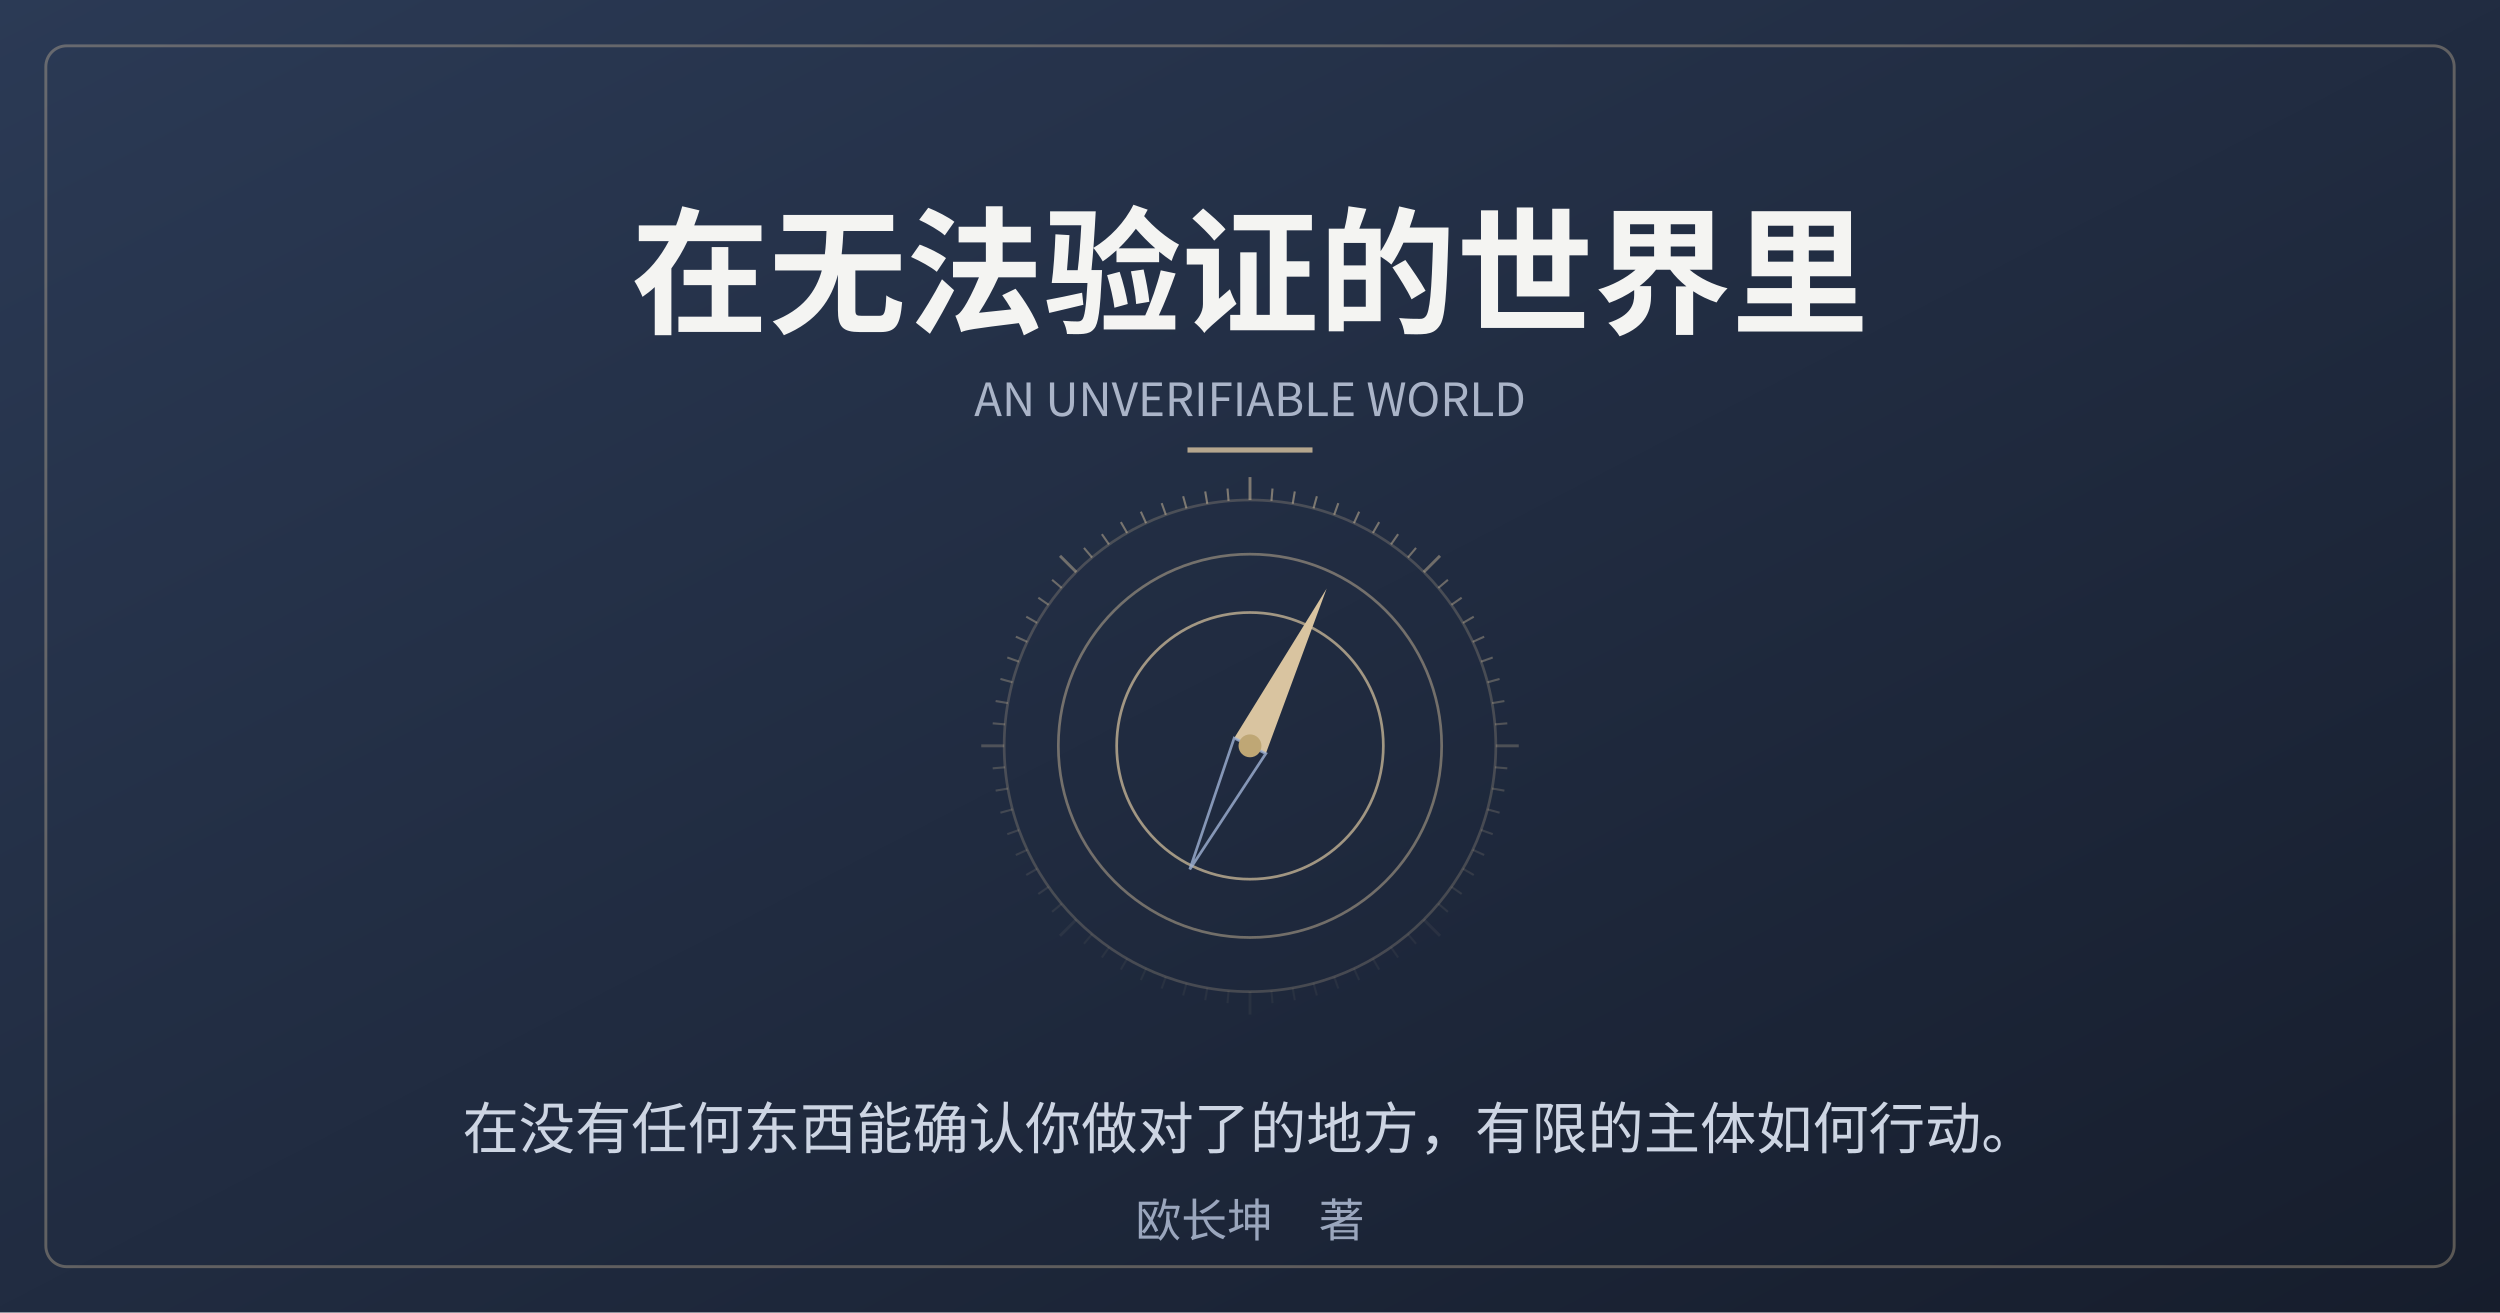
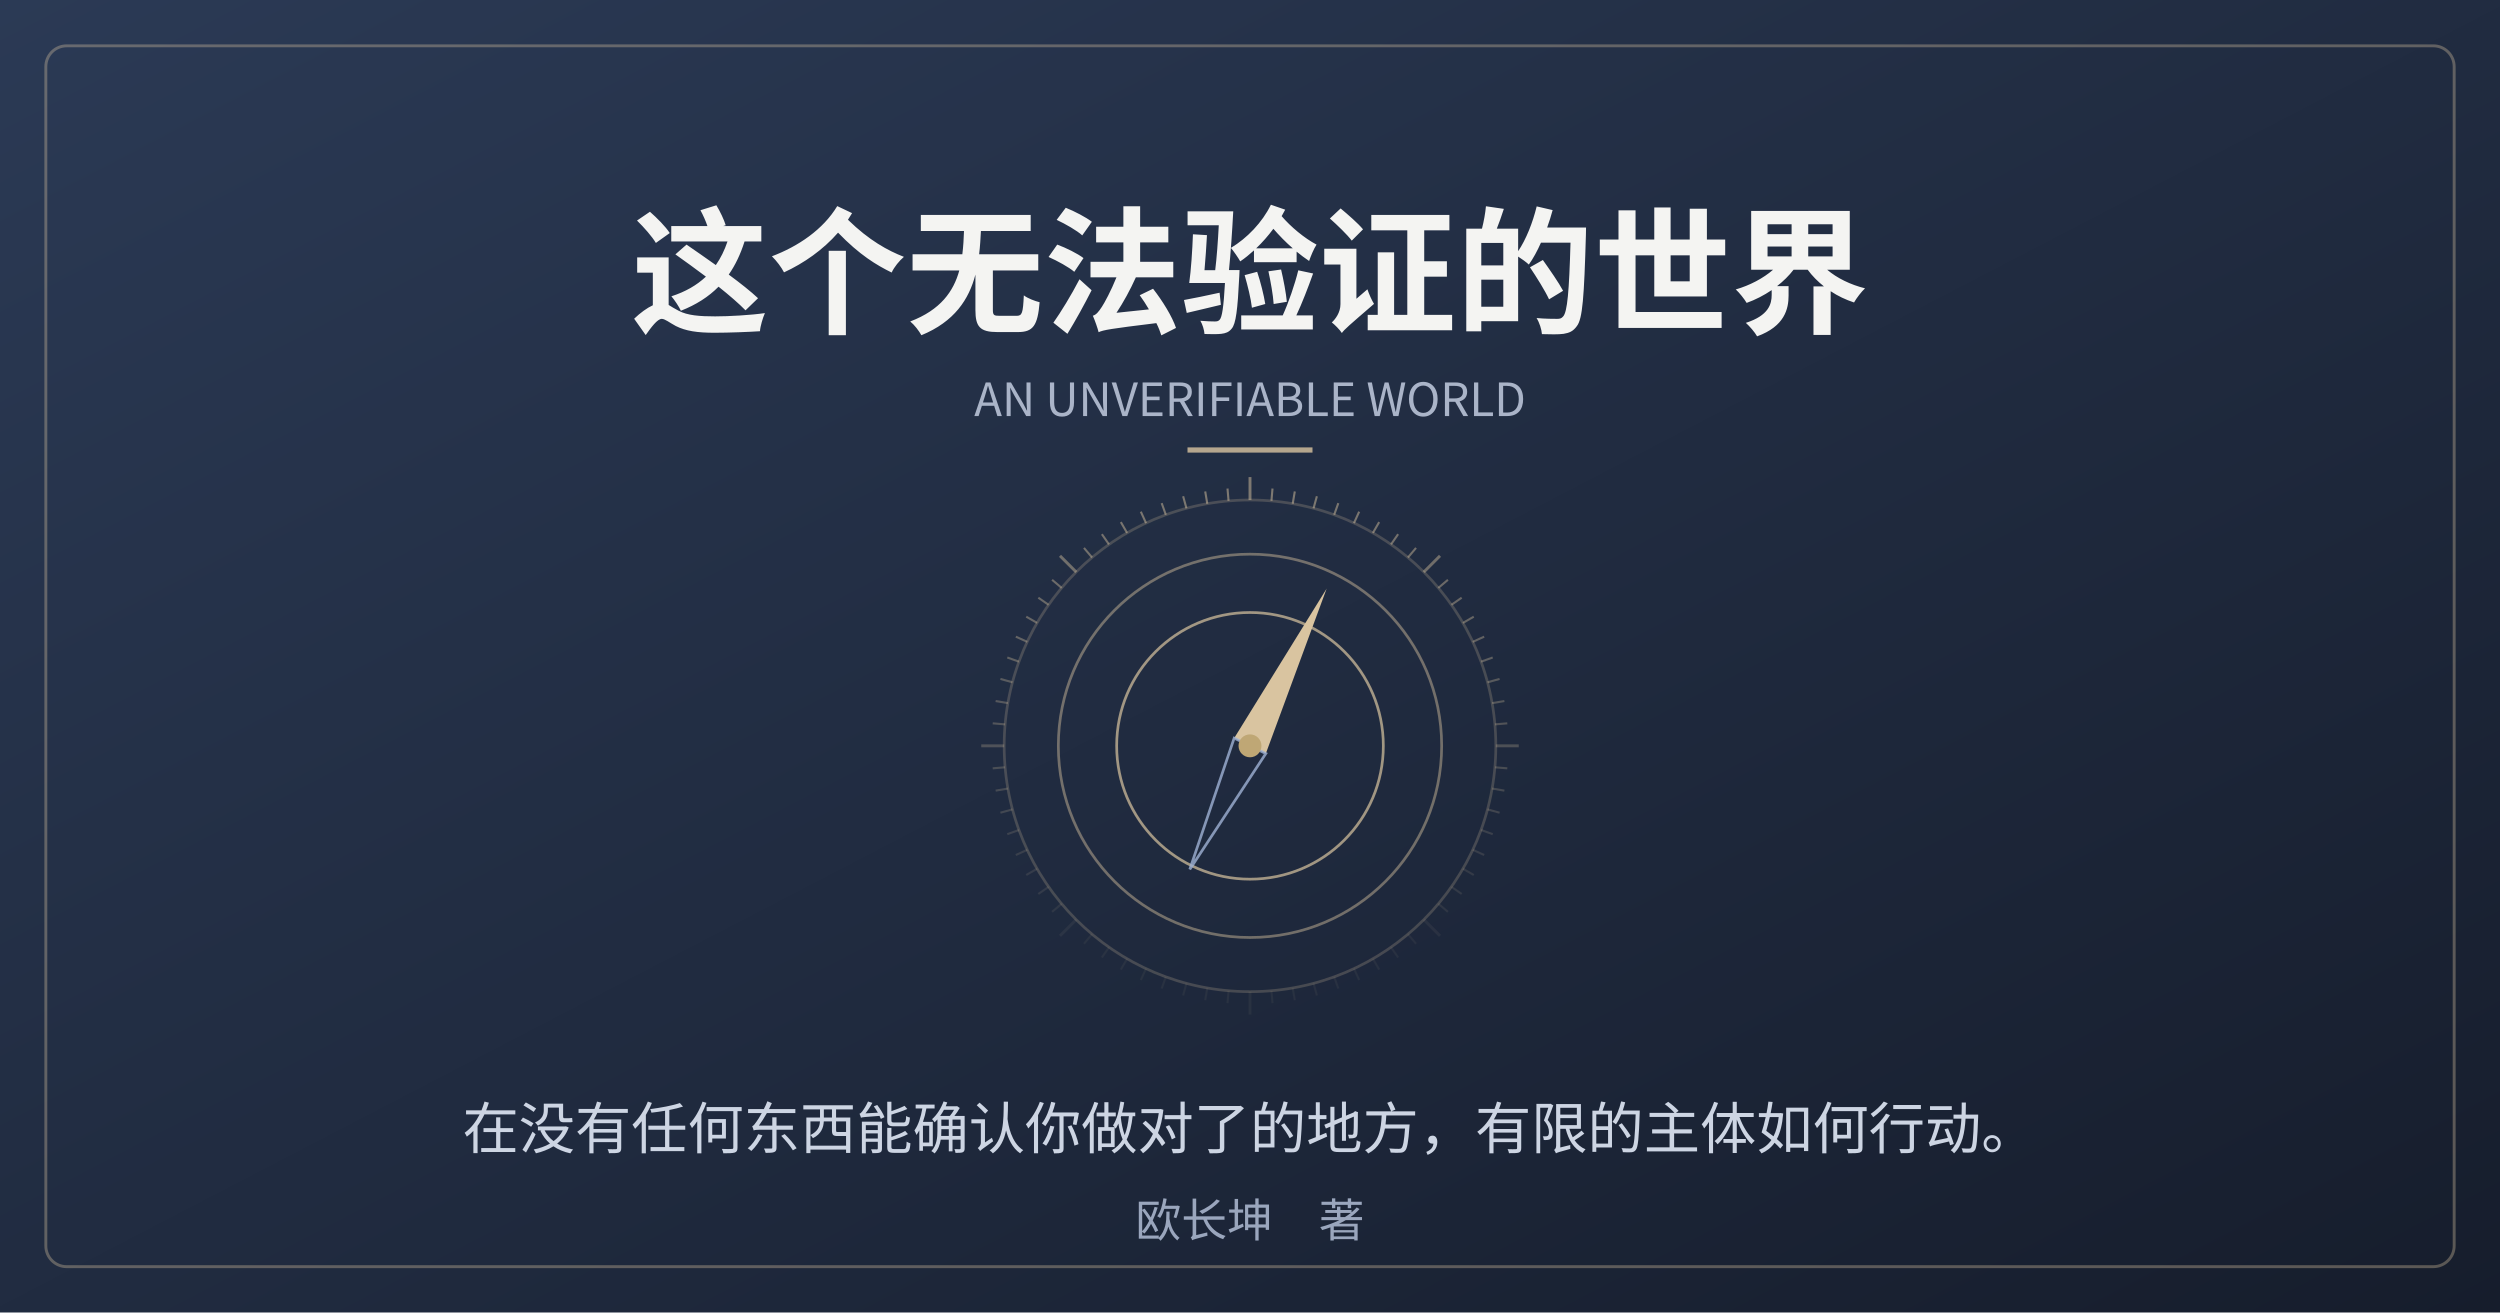
<svg xmlns="http://www.w3.org/2000/svg" width="1200" height="630" viewBox="0 0 1200 630" font-family="-apple-system, 'PingFang SC', 'Hiragino Sans GB', 'Microsoft YaHei', 'Noto Sans CJK SC', 'Source Han Sans SC', 'Segoe UI', Roboto, Helvetica, Arial, sans-serif">
  <defs>
    <linearGradient id="g" x1="0" y1="0" x2="1" y2="1">
      <stop offset="0" stop-color="#2b3a55" />
      <stop offset="1" stop-color="#161d2c" />
    </linearGradient>
  </defs>
  <rect x="0" y="0" width="1200" height="630" fill="url(#g)" />
  <rect x="22" y="22" width="1156" height="586" rx="10" fill="none" stroke="#d9c4a0" stroke-width="1.4" opacity="0.35" />
  <circle cx="600" cy="358" r="118" fill="none" stroke="#d9c4a0" stroke-width="1.3" opacity="0.22" />
  <circle cx="600" cy="358" r="92" fill="none" stroke="#d9c4a0" stroke-width="1.3" opacity="0.45" />
  <circle cx="600" cy="358" r="64" fill="none" stroke="#d9c4a0" stroke-width="1.3" opacity="0.7" />
  <line x1="600.0" y1="240.0" x2="600.0" y2="229.0" stroke="#d9c4a0" stroke-width="1.4" opacity="0.50" />
  <line x1="610.3" y1="240.4" x2="610.8" y2="234.5" stroke="#d9c4a0" stroke-width="1" opacity="0.50" />
  <line x1="620.5" y1="241.8" x2="621.5" y2="235.9" stroke="#d9c4a0" stroke-width="1" opacity="0.50" />
  <line x1="630.5" y1="244.0" x2="632.1" y2="238.2" stroke="#d9c4a0" stroke-width="1" opacity="0.49" />
  <line x1="640.4" y1="247.1" x2="642.4" y2="241.5" stroke="#d9c4a0" stroke-width="1" opacity="0.48" />
  <line x1="649.9" y1="251.1" x2="652.4" y2="245.6" stroke="#d9c4a0" stroke-width="1" opacity="0.48" />
  <line x1="659.0" y1="255.8" x2="662.0" y2="250.6" stroke="#d9c4a0" stroke-width="1" opacity="0.47" />
  <line x1="667.7" y1="261.3" x2="671.1" y2="256.4" stroke="#d9c4a0" stroke-width="1" opacity="0.45" />
  <line x1="675.8" y1="267.6" x2="679.7" y2="263.0" stroke="#d9c4a0" stroke-width="1" opacity="0.44" />
  <line x1="683.4" y1="274.6" x2="691.2" y2="266.8" stroke="#d9c4a0" stroke-width="1.4" opacity="0.43" />
  <line x1="690.4" y1="282.2" x2="695.0" y2="278.3" stroke="#d9c4a0" stroke-width="1" opacity="0.41" />
  <line x1="696.7" y1="290.3" x2="701.6" y2="286.9" stroke="#d9c4a0" stroke-width="1" opacity="0.39" />
  <line x1="702.2" y1="299.0" x2="707.4" y2="296.0" stroke="#d9c4a0" stroke-width="1" opacity="0.38" />
  <line x1="706.9" y1="308.1" x2="712.4" y2="305.6" stroke="#d9c4a0" stroke-width="1" opacity="0.36" />
  <line x1="710.9" y1="317.6" x2="716.5" y2="315.6" stroke="#d9c4a0" stroke-width="1" opacity="0.34" />
  <line x1="714.0" y1="327.5" x2="719.8" y2="325.9" stroke="#d9c4a0" stroke-width="1" opacity="0.31" />
  <line x1="716.2" y1="337.5" x2="722.1" y2="336.5" stroke="#d9c4a0" stroke-width="1" opacity="0.29" />
  <line x1="717.6" y1="347.7" x2="723.5" y2="347.2" stroke="#d9c4a0" stroke-width="1" opacity="0.27" />
  <line x1="718.0" y1="358.0" x2="729.0" y2="358.0" stroke="#d9c4a0" stroke-width="1.4" opacity="0.25" />
  <line x1="717.6" y1="368.3" x2="723.5" y2="368.8" stroke="#d9c4a0" stroke-width="1" opacity="0.23" />
  <line x1="716.2" y1="378.5" x2="722.1" y2="379.5" stroke="#d9c4a0" stroke-width="1" opacity="0.21" />
  <line x1="714.0" y1="388.5" x2="719.8" y2="390.1" stroke="#d9c4a0" stroke-width="1" opacity="0.19" />
  <line x1="710.9" y1="398.4" x2="716.5" y2="400.4" stroke="#d9c4a0" stroke-width="1" opacity="0.16" />
  <line x1="706.9" y1="407.9" x2="712.4" y2="410.4" stroke="#d9c4a0" stroke-width="1" opacity="0.14" />
  <line x1="702.2" y1="417.0" x2="707.4" y2="420.0" stroke="#d9c4a0" stroke-width="1" opacity="0.12" />
  <line x1="696.7" y1="425.7" x2="701.6" y2="429.1" stroke="#d9c4a0" stroke-width="1" opacity="0.11" />
  <line x1="690.4" y1="433.8" x2="695.0" y2="437.7" stroke="#d9c4a0" stroke-width="1" opacity="0.09" />
  <line x1="683.4" y1="441.4" x2="691.2" y2="449.2" stroke="#d9c4a0" stroke-width="1.4" opacity="0.07" />
  <line x1="675.8" y1="448.4" x2="679.7" y2="453.0" stroke="#d9c4a0" stroke-width="1" opacity="0.06" />
  <line x1="667.7" y1="454.7" x2="671.1" y2="459.6" stroke="#d9c4a0" stroke-width="1" opacity="0.06" />
  <line x1="659.0" y1="460.2" x2="662.0" y2="465.4" stroke="#d9c4a0" stroke-width="1" opacity="0.06" />
  <line x1="649.9" y1="464.9" x2="652.4" y2="470.4" stroke="#d9c4a0" stroke-width="1" opacity="0.06" />
  <line x1="640.4" y1="468.9" x2="642.4" y2="474.5" stroke="#d9c4a0" stroke-width="1" opacity="0.06" />
  <line x1="630.5" y1="472.0" x2="632.1" y2="477.8" stroke="#d9c4a0" stroke-width="1" opacity="0.06" />
  <line x1="620.5" y1="474.2" x2="621.5" y2="480.1" stroke="#d9c4a0" stroke-width="1" opacity="0.06" />
  <line x1="610.3" y1="475.6" x2="610.8" y2="481.5" stroke="#d9c4a0" stroke-width="1" opacity="0.06" />
  <line x1="600.0" y1="476.0" x2="600.0" y2="487.0" stroke="#d9c4a0" stroke-width="1.4" opacity="0.06" />
  <line x1="589.7" y1="475.6" x2="589.2" y2="481.5" stroke="#d9c4a0" stroke-width="1" opacity="0.06" />
  <line x1="579.5" y1="474.2" x2="578.5" y2="480.1" stroke="#d9c4a0" stroke-width="1" opacity="0.06" />
  <line x1="569.5" y1="472.0" x2="567.9" y2="477.8" stroke="#d9c4a0" stroke-width="1" opacity="0.06" />
  <line x1="559.6" y1="468.9" x2="557.6" y2="474.5" stroke="#d9c4a0" stroke-width="1" opacity="0.06" />
  <line x1="550.1" y1="464.9" x2="547.6" y2="470.4" stroke="#d9c4a0" stroke-width="1" opacity="0.06" />
  <line x1="541.0" y1="460.2" x2="538.0" y2="465.4" stroke="#d9c4a0" stroke-width="1" opacity="0.06" />
  <line x1="532.3" y1="454.7" x2="528.9" y2="459.6" stroke="#d9c4a0" stroke-width="1" opacity="0.06" />
  <line x1="524.2" y1="448.4" x2="520.3" y2="453.0" stroke="#d9c4a0" stroke-width="1" opacity="0.06" />
  <line x1="516.6" y1="441.4" x2="508.8" y2="449.2" stroke="#d9c4a0" stroke-width="1.4" opacity="0.07" />
  <line x1="509.6" y1="433.8" x2="505.0" y2="437.7" stroke="#d9c4a0" stroke-width="1" opacity="0.09" />
  <line x1="503.3" y1="425.7" x2="498.4" y2="429.1" stroke="#d9c4a0" stroke-width="1" opacity="0.11" />
  <line x1="497.8" y1="417.0" x2="492.6" y2="420.0" stroke="#d9c4a0" stroke-width="1" opacity="0.12" />
  <line x1="493.1" y1="407.9" x2="487.6" y2="410.4" stroke="#d9c4a0" stroke-width="1" opacity="0.14" />
  <line x1="489.1" y1="398.4" x2="483.5" y2="400.4" stroke="#d9c4a0" stroke-width="1" opacity="0.16" />
  <line x1="486.0" y1="388.5" x2="480.2" y2="390.1" stroke="#d9c4a0" stroke-width="1" opacity="0.19" />
  <line x1="483.8" y1="378.5" x2="477.9" y2="379.5" stroke="#d9c4a0" stroke-width="1" opacity="0.21" />
  <line x1="482.4" y1="368.3" x2="476.5" y2="368.8" stroke="#d9c4a0" stroke-width="1" opacity="0.23" />
  <line x1="482.0" y1="358.0" x2="471.0" y2="358.0" stroke="#d9c4a0" stroke-width="1.4" opacity="0.25" />
  <line x1="482.4" y1="347.7" x2="476.5" y2="347.2" stroke="#d9c4a0" stroke-width="1" opacity="0.27" />
  <line x1="483.8" y1="337.5" x2="477.9" y2="336.5" stroke="#d9c4a0" stroke-width="1" opacity="0.29" />
  <line x1="486.0" y1="327.5" x2="480.2" y2="325.9" stroke="#d9c4a0" stroke-width="1" opacity="0.31" />
  <line x1="489.1" y1="317.6" x2="483.5" y2="315.6" stroke="#d9c4a0" stroke-width="1" opacity="0.34" />
  <line x1="493.1" y1="308.1" x2="487.6" y2="305.6" stroke="#d9c4a0" stroke-width="1" opacity="0.36" />
  <line x1="497.8" y1="299.0" x2="492.6" y2="296.0" stroke="#d9c4a0" stroke-width="1" opacity="0.38" />
  <line x1="503.3" y1="290.3" x2="498.4" y2="286.9" stroke="#d9c4a0" stroke-width="1" opacity="0.39" />
  <line x1="509.6" y1="282.2" x2="505.0" y2="278.3" stroke="#d9c4a0" stroke-width="1" opacity="0.41" />
  <line x1="516.6" y1="274.6" x2="508.8" y2="266.8" stroke="#d9c4a0" stroke-width="1.4" opacity="0.43" />
  <line x1="524.2" y1="267.6" x2="520.3" y2="263.0" stroke="#d9c4a0" stroke-width="1" opacity="0.44" />
  <line x1="532.3" y1="261.3" x2="528.9" y2="256.4" stroke="#d9c4a0" stroke-width="1" opacity="0.45" />
  <line x1="541.0" y1="255.8" x2="538.0" y2="250.6" stroke="#d9c4a0" stroke-width="1" opacity="0.47" />
  <line x1="550.1" y1="251.1" x2="547.6" y2="245.6" stroke="#d9c4a0" stroke-width="1" opacity="0.48" />
  <line x1="559.6" y1="247.1" x2="557.6" y2="241.5" stroke="#d9c4a0" stroke-width="1" opacity="0.48" />
  <line x1="569.5" y1="244.0" x2="567.9" y2="238.2" stroke="#d9c4a0" stroke-width="1" opacity="0.49" />
  <line x1="579.5" y1="241.8" x2="578.5" y2="235.9" stroke="#d9c4a0" stroke-width="1" opacity="0.50" />
  <line x1="589.7" y1="240.4" x2="589.2" y2="234.5" stroke="#d9c4a0" stroke-width="1" opacity="0.50" />
  <polygon points="636.8,282.5 607.6,361.7 592.4,354.3" fill="#d9c4a0" />
  <polygon points="571.1,417.3 607.6,361.7 592.4,354.3" fill="none" stroke="#9fb2d4" stroke-width="1.3" opacity="0.8" />
  <circle cx="600" cy="358" r="5.5" fill="#bfa775" />
-   <text x="600.0" y="132.0" font-family="-apple-system, 'PingFang SC', 'Hiragino Sans GB', 'Microsoft YaHei', 'Noto Sans CJK SC', 'Source Han Sans SC', 'Segoe UI', Roboto, Helvetica, Arial, sans-serif" font-size="66" font-weight="bold" font-style="normal" fill="#f4f4f2" text-anchor="middle" dominant-baseline="middle">在无法验证的世界里</text>
+   <text x="600.0" y="132.0" font-family="-apple-system, 'PingFang SC', 'Hiragino Sans GB', 'Microsoft YaHei', 'Noto Sans CJK SC', 'Source Han Sans SC', 'Segoe UI', Roboto, Helvetica, Arial, sans-serif" font-size="66" font-weight="bold" font-style="normal" fill="#f4f4f2" text-anchor="middle" dominant-baseline="middle">这个无法验证的世界</text>
  <text x="600.0" y="192.0" font-family="-apple-system, 'PingFang SC', 'Hiragino Sans GB', 'Microsoft YaHei', 'Noto Sans CJK SC', 'Source Han Sans SC', 'Segoe UI', Roboto, Helvetica, Arial, sans-serif" font-size="22" font-weight="normal" font-style="normal" fill="#aab4c8" text-anchor="middle" dominant-baseline="middle">AN UNVERIFIABLE WORLD</text>
  <line x1="570.0" y1="216" x2="630.0" y2="216" stroke="#d9c4a0" stroke-width="2.5" opacity="0.8" />
  <text x="600.0" y="542.0" font-family="-apple-system, 'PingFang SC', 'Hiragino Sans GB', 'Microsoft YaHei', 'Noto Sans CJK SC', 'Source Han Sans SC', 'Segoe UI', Roboto, Helvetica, Arial, sans-serif" font-size="27" font-weight="normal" font-style="normal" fill="#cdd5e3" text-anchor="middle" dominant-baseline="middle">在没有任何东西能确认你做对了的地方，有限的主体如何行动。</text>
  <text x="600.0" y="586.0" font-family="-apple-system, 'PingFang SC', 'Hiragino Sans GB', 'Microsoft YaHei', 'Noto Sans CJK SC', 'Source Han Sans SC', 'Segoe UI', Roboto, Helvetica, Arial, sans-serif" font-size="22" font-weight="normal" font-style="normal" fill="#9aa6bd" text-anchor="middle" dominant-baseline="middle">欧长坤　著</text>
</svg>
